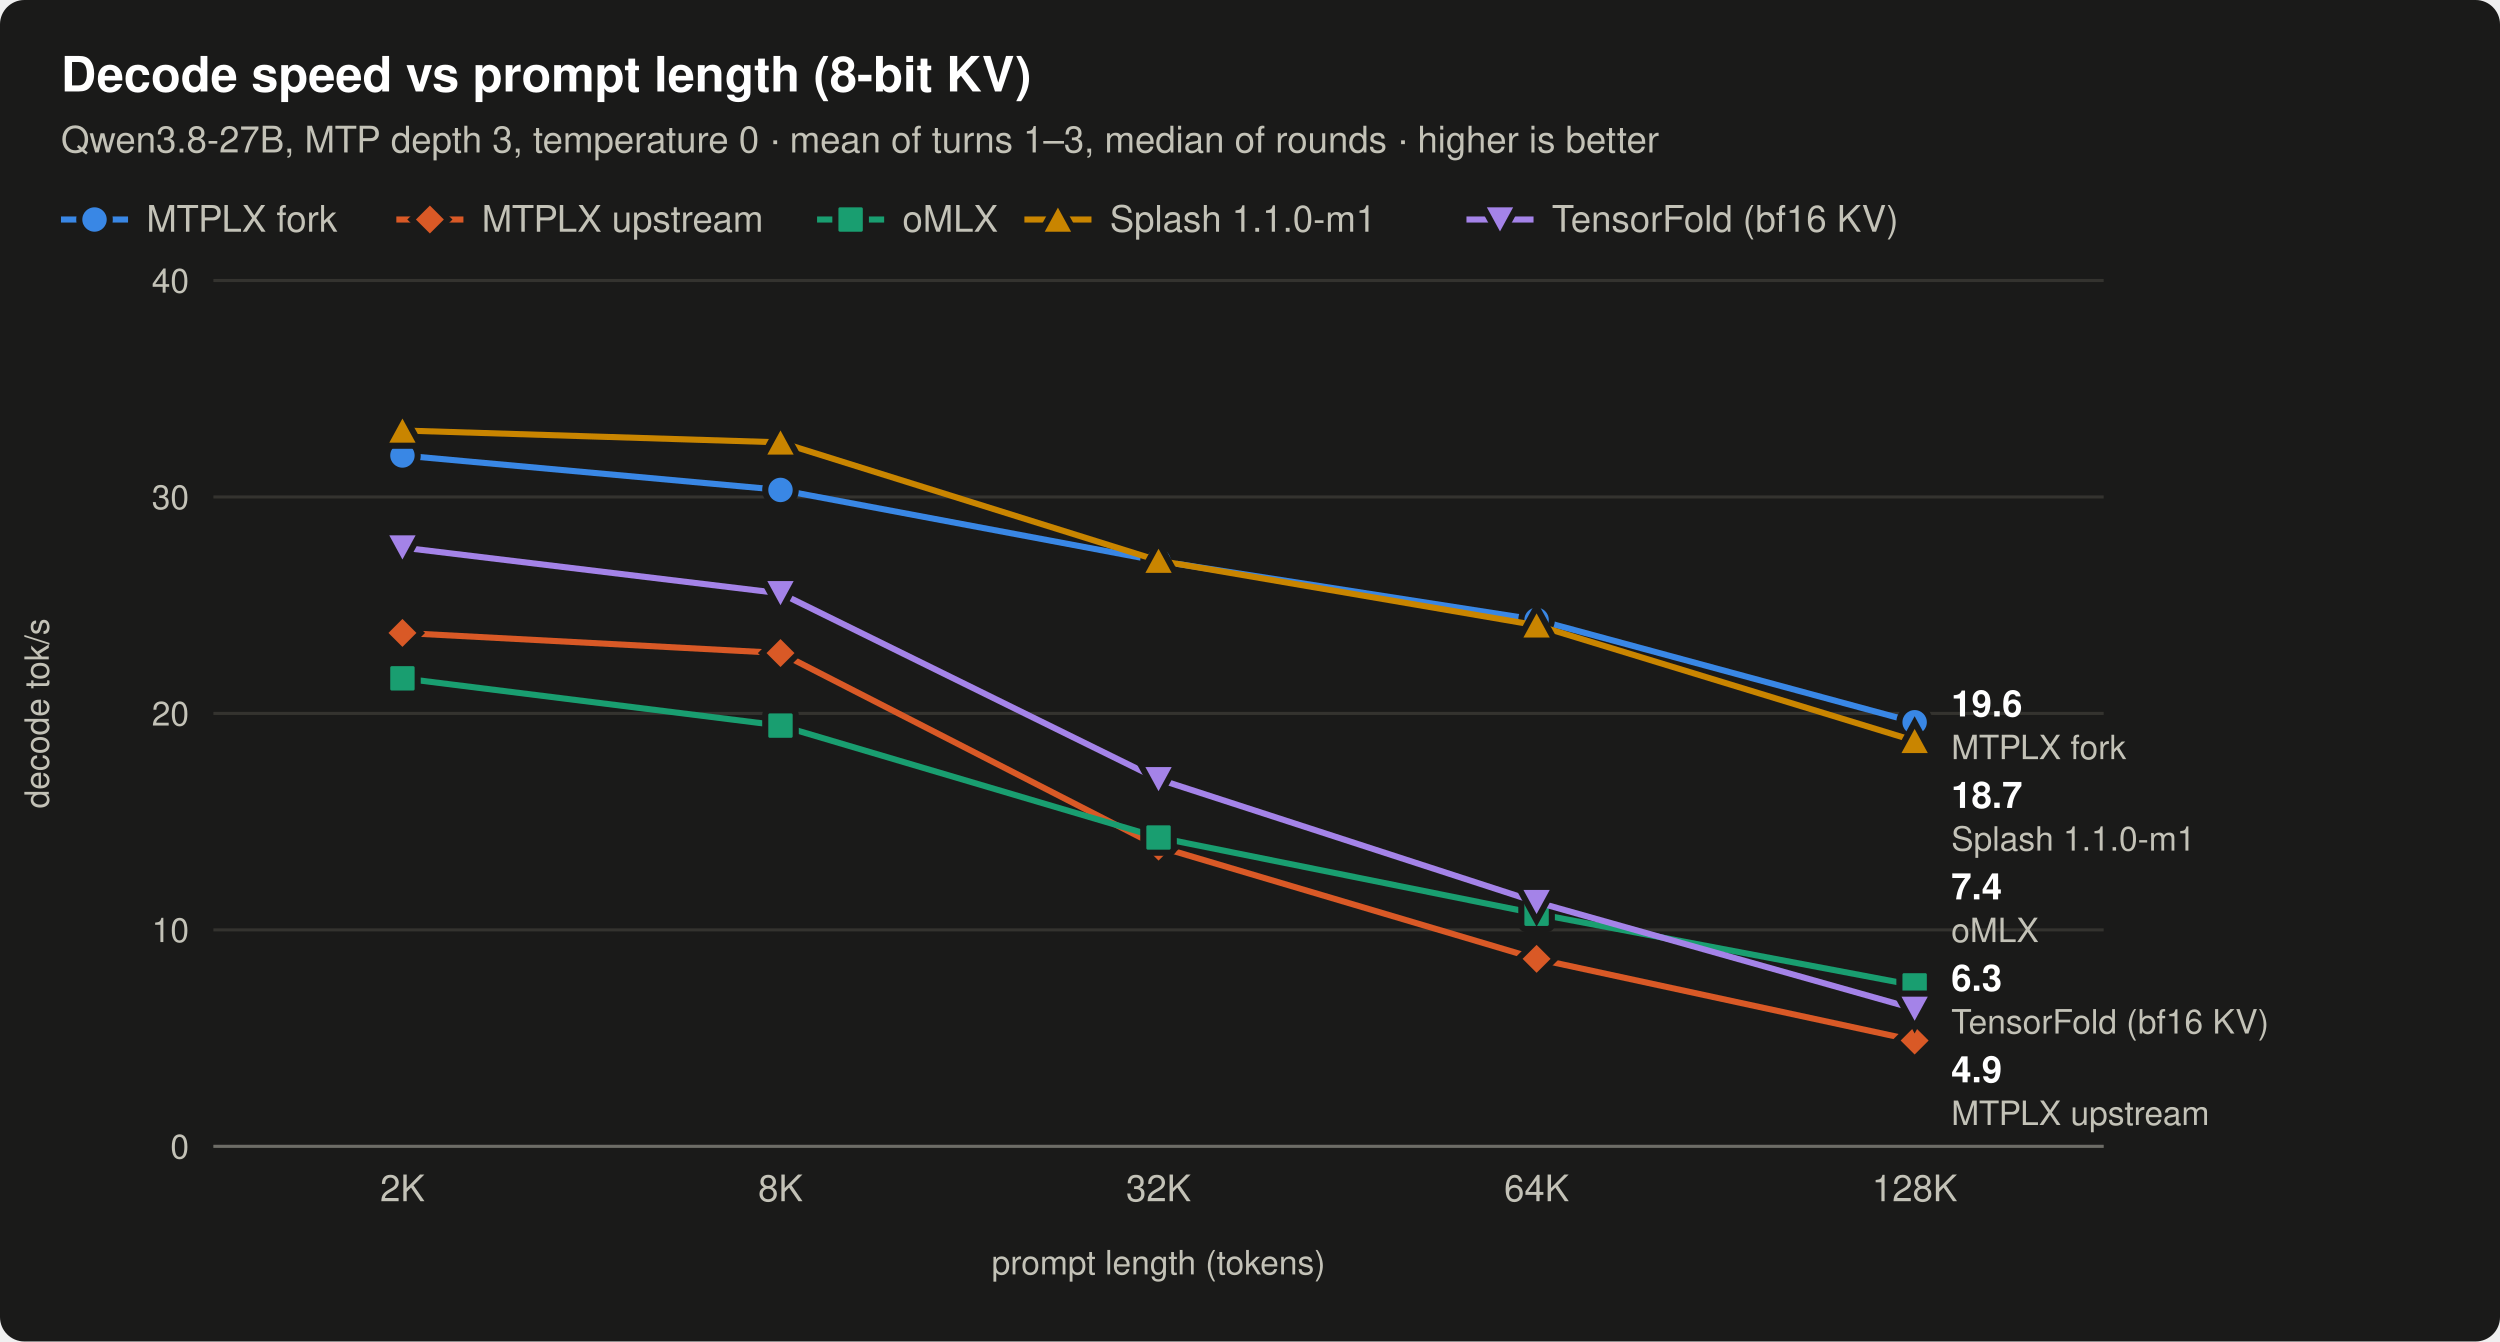
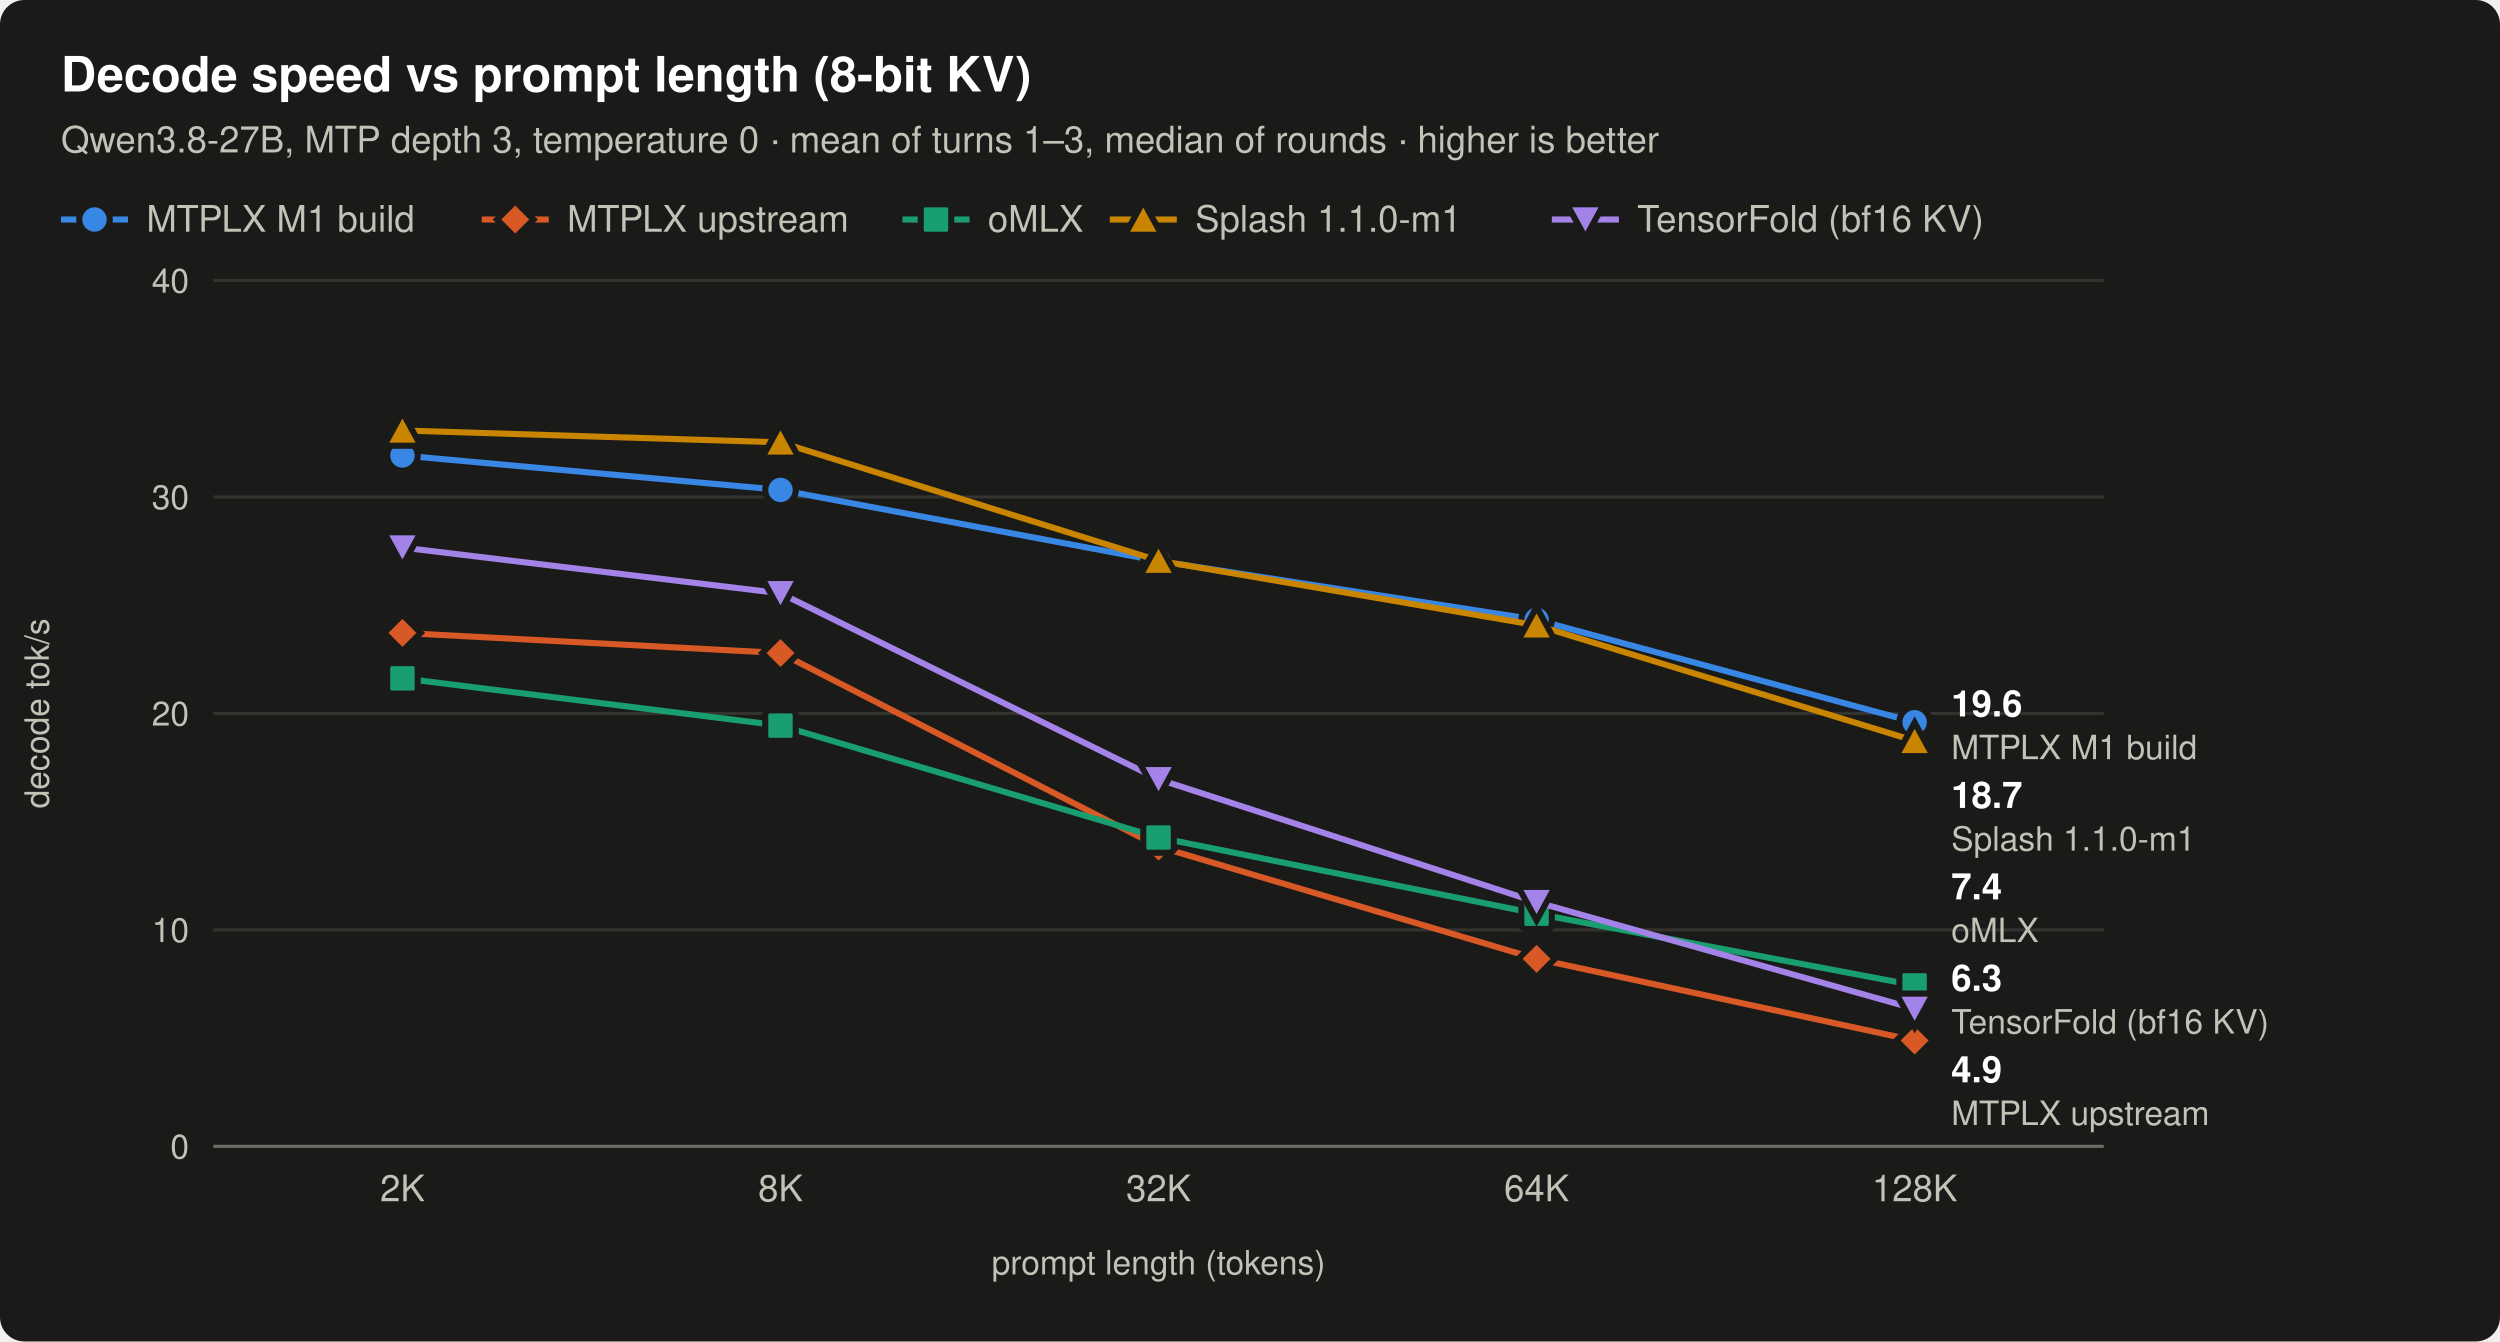
<svg xmlns="http://www.w3.org/2000/svg" viewBox="0 0 820 440" width="820" height="440" role="img" aria-label="Decode speed vs prompt length (8-bit KV)" font-family="-apple-system,BlinkMacSystemFont,Segoe UI,Helvetica,Arial,sans-serif">
  <rect width="820" height="440" rx="8" fill="#1a1a19" />
  <text x="20" y="30" fill="#ffffff" font-size="16" font-weight="600">Decode speed vs prompt length (8-bit KV)</text>
  <text x="20" y="50" fill="#c3c2b7" font-size="12">Qwen3.8-27B, MTP depth 3, temperature 0 · mean of turns 1–3, median of rounds · higher is better</text>
  <line x1="20" x2="42" y1="72" y2="72" stroke="#3987e5" stroke-width="2" />
  <circle cx="31" cy="72" r="5" fill="#3987e5" stroke="#1a1a19" stroke-width="2" />
-   <text x="48" y="76" fill="#c3c2b7" font-size="12">MTPLX fork</text>
-   <line x1="130" x2="152" y1="72" y2="72" stroke="#d95926" stroke-width="2" />
-   <path d="M141 66L147 72L141 78L135 72Z" fill="#d95926" stroke="#1a1a19" stroke-width="2" />
-   <text x="158" y="76" fill="#c3c2b7" font-size="12">MTPLX upstream</text>
-   <line x1="268" x2="290" y1="72" y2="72" stroke="#199e70" stroke-width="2" />
-   <rect x="274" y="67" width="10" height="10" rx="1.5" fill="#199e70" stroke="#1a1a19" stroke-width="2" />
-   <text x="296" y="76" fill="#c3c2b7" font-size="12">oMLX</text>
-   <line x1="336" x2="358" y1="72" y2="72" stroke="#c98500" stroke-width="2" />
-   <path d="M347 66L353 77L341 77Z" fill="#c98500" stroke="#1a1a19" stroke-width="2" />
-   <text x="364" y="76" fill="#c3c2b7" font-size="12">Splash 1.1.0-m1</text>
-   <line x1="481" x2="503" y1="72" y2="72" stroke="#a483e8" stroke-width="2" />
-   <path d="M492 78L498 67L486 67Z" fill="#a483e8" stroke="#1a1a19" stroke-width="2" />
-   <text x="509" y="76" fill="#c3c2b7" font-size="12">TensorFold (bf16 KV)</text>
+   <text x="48" y="76" fill="#c3c2b7" font-size="12">MTPLX M1 build</text>
+   <line x1="158" x2="180" y1="72" y2="72" stroke="#d95926" stroke-width="2" />
+   <path d="M169 66L175 72L169 78L163 72Z" fill="#d95926" stroke="#1a1a19" stroke-width="2" />
+   <text x="186" y="76" fill="#c3c2b7" font-size="12">MTPLX upstream</text>
+   <line x1="296" x2="318" y1="72" y2="72" stroke="#199e70" stroke-width="2" />
+   <rect x="302" y="67" width="10" height="10" rx="1.5" fill="#199e70" stroke="#1a1a19" stroke-width="2" />
+   <text x="324" y="76" fill="#c3c2b7" font-size="12">oMLX</text>
+   <line x1="364" x2="386" y1="72" y2="72" stroke="#c98500" stroke-width="2" />
+   <path d="M375 66L381 77L369 77Z" fill="#c98500" stroke="#1a1a19" stroke-width="2" />
+   <text x="392" y="76" fill="#c3c2b7" font-size="12">Splash 1.1.0-m1</text>
+   <line x1="509" x2="531" y1="72" y2="72" stroke="#a483e8" stroke-width="2" />
+   <path d="M520 78L526 67L514 67Z" fill="#a483e8" stroke="#1a1a19" stroke-width="2" />
+   <text x="537" y="76" fill="#c3c2b7" font-size="12">TensorFold (bf16 KV)</text>
  <line x1="70" x2="690" y1="376.0" y2="376.0" stroke="#34332f" />
  <text x="62" y="380.0" fill="#c3c2b7" font-size="11" text-anchor="end">0</text>
  <line x1="70" x2="690" y1="305.0" y2="305.0" stroke="#34332f" />
  <text x="62" y="309.0" fill="#c3c2b7" font-size="11" text-anchor="end">10</text>
  <line x1="70" x2="690" y1="234.0" y2="234.0" stroke="#34332f" />
  <text x="62" y="238.0" fill="#c3c2b7" font-size="11" text-anchor="end">20</text>
  <line x1="70" x2="690" y1="163.0" y2="163.0" stroke="#34332f" />
  <text x="62" y="167.0" fill="#c3c2b7" font-size="11" text-anchor="end">30</text>
  <line x1="70" x2="690" y1="92.0" y2="92.0" stroke="#34332f" />
  <text x="62" y="96.0" fill="#c3c2b7" font-size="11" text-anchor="end">40</text>
  <line x1="70" x2="690" y1="376" y2="376" stroke="#6d6c66" />
  <text x="132.0" y="394" fill="#c3c2b7" font-size="12" text-anchor="middle">2K</text>
  <text x="256.0" y="394" fill="#c3c2b7" font-size="12" text-anchor="middle">8K</text>
  <text x="380.0" y="394" fill="#c3c2b7" font-size="12" text-anchor="middle">32K</text>
  <text x="504.0" y="394" fill="#c3c2b7" font-size="12" text-anchor="middle">64K</text>
  <text x="628.0" y="394" fill="#c3c2b7" font-size="12" text-anchor="middle">128K</text>
  <text x="380.0" y="418" fill="#c3c2b7" font-size="11" text-anchor="middle">prompt length (tokens)</text>
  <text x="16" y="234.0" fill="#c3c2b7" font-size="11" text-anchor="middle" transform="rotate(-90 16 234.0)">decode tok/s</text>
  <polyline points="132.0,149.4 256.0,160.7 380.0,184.0 504.0,203.3 628.0,236.9" fill="none" stroke="#3987e5" stroke-width="2" stroke-linejoin="round" />
  <circle cx="132.0" cy="149.4" r="5" fill="#3987e5" stroke="#1a1a19" stroke-width="2" />
  <circle cx="256.0" cy="160.7" r="5" fill="#3987e5" stroke="#1a1a19" stroke-width="2" />
  <circle cx="380.0" cy="184.0" r="5" fill="#3987e5" stroke="#1a1a19" stroke-width="2" />
  <circle cx="504.0" cy="203.3" r="5" fill="#3987e5" stroke="#1a1a19" stroke-width="2" />
  <circle cx="628.0" cy="236.9" r="5" fill="#3987e5" stroke="#1a1a19" stroke-width="2" />
  <polyline points="132.0,207.6 256.0,214.2 380.0,277.7 504.0,314.5 628.0,341.3" fill="none" stroke="#d95926" stroke-width="2" stroke-linejoin="round" />
  <path d="M132.0 201.6L138.0 207.6L132.0 213.6L126.0 207.6Z" fill="#d95926" stroke="#1a1a19" stroke-width="2" />
  <path d="M256.0 208.2L262.0 214.2L256.0 220.2L250.0 214.2Z" fill="#d95926" stroke="#1a1a19" stroke-width="2" />
  <path d="M380.0 271.7L386.0 277.7L380.0 283.7L374.0 277.7Z" fill="#d95926" stroke="#1a1a19" stroke-width="2" />
  <path d="M504.0 308.5L510.0 314.5L504.0 320.5L498.0 314.5Z" fill="#d95926" stroke="#1a1a19" stroke-width="2" />
  <path d="M628.0 335.3L634.0 341.3L628.0 347.3L622.0 341.3Z" fill="#d95926" stroke="#1a1a19" stroke-width="2" />
  <polyline points="132.0,222.5 256.0,238.0 380.0,274.7 504.0,299.7 628.0,323.2" fill="none" stroke="#199e70" stroke-width="2" stroke-linejoin="round" />
  <rect x="127.0" y="217.5" width="10" height="10" rx="1.5" fill="#199e70" stroke="#1a1a19" stroke-width="2" />
  <rect x="251.0" y="233.0" width="10" height="10" rx="1.5" fill="#199e70" stroke="#1a1a19" stroke-width="2" />
  <rect x="375.0" y="269.7" width="10" height="10" rx="1.5" fill="#199e70" stroke="#1a1a19" stroke-width="2" />
  <rect x="499.0" y="294.7" width="10" height="10" rx="1.5" fill="#199e70" stroke="#1a1a19" stroke-width="2" />
  <rect x="623.0" y="318.2" width="10" height="10" rx="1.5" fill="#199e70" stroke="#1a1a19" stroke-width="2" />
  <polyline points="132.0,141.2 256.0,145.1 380.0,183.9 504.0,205.1 628.0,243.0" fill="none" stroke="#c98500" stroke-width="2" stroke-linejoin="round" />
  <path d="M132.0 135.2L138.0 146.2L126.0 146.2Z" fill="#c98500" stroke="#1a1a19" stroke-width="2" />
  <path d="M256.0 139.1L262.0 150.1L250.0 150.1Z" fill="#c98500" stroke="#1a1a19" stroke-width="2" />
  <path d="M380.0 177.9L386.0 188.9L374.0 188.9Z" fill="#c98500" stroke="#1a1a19" stroke-width="2" />
  <path d="M504.0 199.1L510.0 210.1L498.0 210.1Z" fill="#c98500" stroke="#1a1a19" stroke-width="2" />
  <path d="M628.0 237.0L634.0 248.0L622.0 248.0Z" fill="#c98500" stroke="#1a1a19" stroke-width="2" />
  <polyline points="132.0,179.6 256.0,194.6 380.0,255.6 504.0,295.9 628.0,330.9" fill="none" stroke="#a483e8" stroke-width="2" stroke-linejoin="round" />
  <path d="M132.0 185.6L138.0 174.6L126.0 174.6Z" fill="#a483e8" stroke="#1a1a19" stroke-width="2" />
  <path d="M256.0 200.6L262.0 189.6L250.0 189.6Z" fill="#a483e8" stroke="#1a1a19" stroke-width="2" />
  <path d="M380.0 261.6L386.0 250.6L374.0 250.6Z" fill="#a483e8" stroke="#1a1a19" stroke-width="2" />
  <path d="M504.0 301.9L510.0 290.9L498.0 290.9Z" fill="#a483e8" stroke="#1a1a19" stroke-width="2" />
  <path d="M628.0 336.9L634.0 325.9L622.0 325.9Z" fill="#a483e8" stroke="#1a1a19" stroke-width="2" />
  <text x="640.0" y="235.0" fill="#ffffff" font-size="12" font-weight="600">19.6</text>
-   <text x="640.0" y="249.0" fill="#c3c2b7" font-size="11">MTPLX fork</text>
+   <text x="640.0" y="249.0" fill="#c3c2b7" font-size="11">MTPLX M1 build</text>
  <text x="640.0" y="265.0" fill="#ffffff" font-size="12" font-weight="600">18.7</text>
  <text x="640.0" y="279.0" fill="#c3c2b7" font-size="11">Splash 1.1.0-m1</text>
  <text x="640.0" y="295.0" fill="#ffffff" font-size="12" font-weight="600">7.4</text>
  <text x="640.0" y="309.0" fill="#c3c2b7" font-size="11">oMLX</text>
  <text x="640.0" y="325.0" fill="#ffffff" font-size="12" font-weight="600">6.3</text>
  <text x="640.0" y="339.0" fill="#c3c2b7" font-size="11">TensorFold (bf16 KV)</text>
  <text x="640.0" y="355.0" fill="#ffffff" font-size="12" font-weight="600">4.9</text>
  <text x="640.0" y="369.0" fill="#c3c2b7" font-size="11">MTPLX upstream</text>
</svg>
